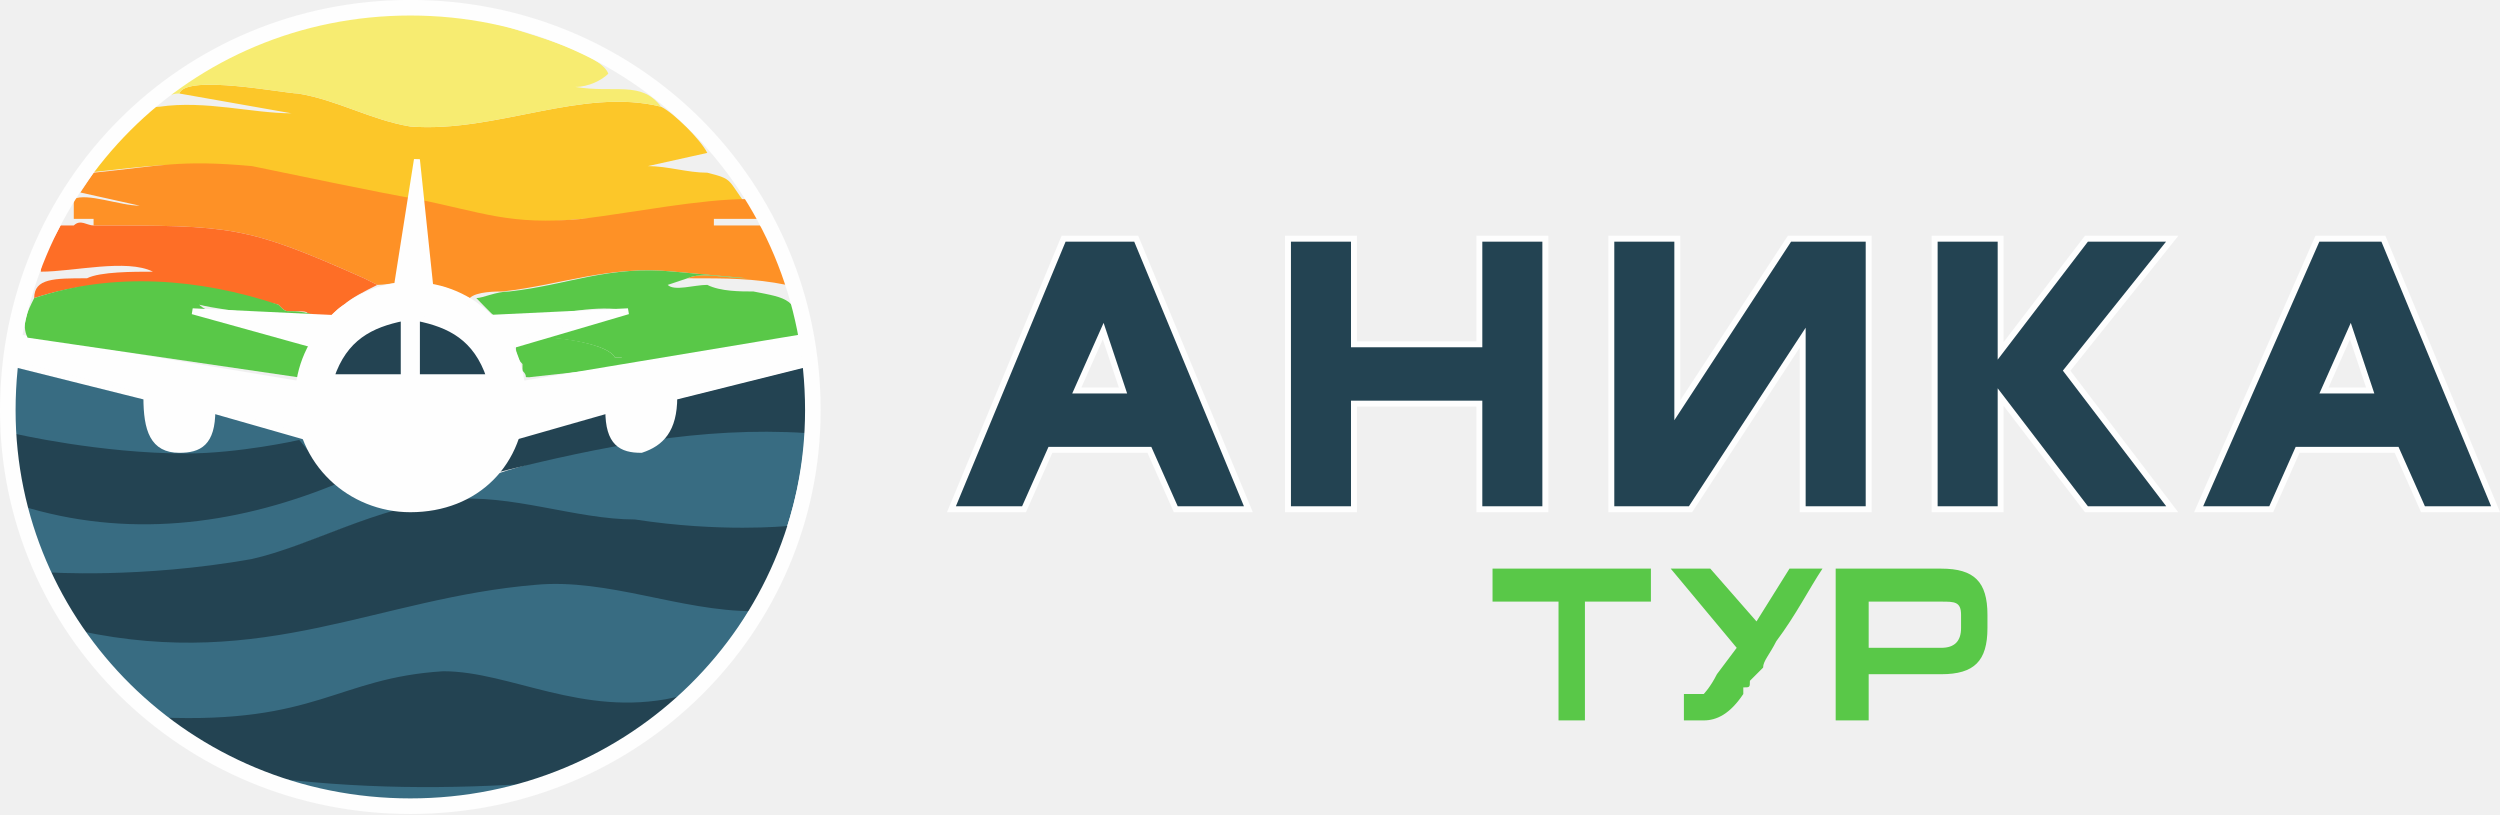
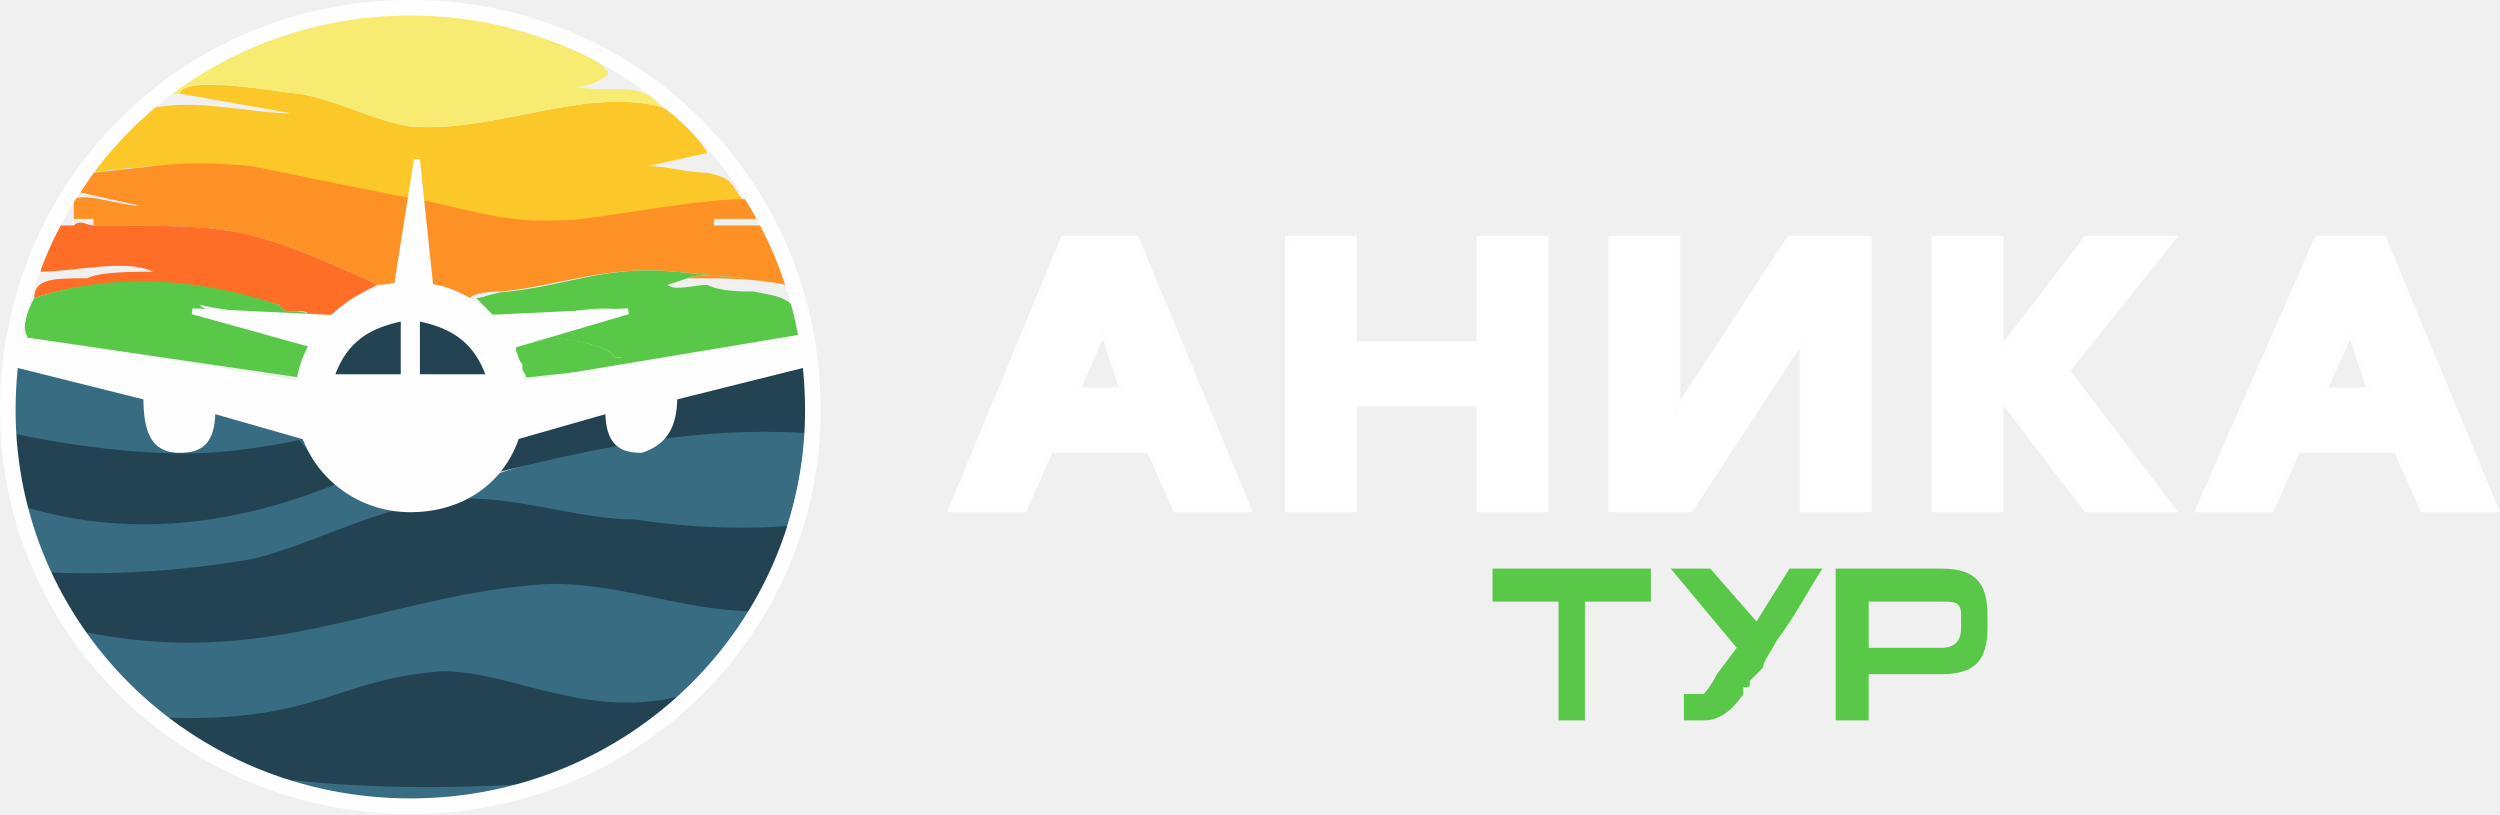
<svg xmlns="http://www.w3.org/2000/svg" id="svg2" viewBox="0 0 240 78.126" height="78.148" width="240" clip-rule="evenodd" fill-rule="evenodd" image-rendering="optimizeQuality" shape-rendering="geometricPrecision" text-rendering="geometricPrecision">
  <defs id="defs4">
-     <style id="style6">.str0,.str1{stroke:#fefefe;stroke-width:.9}.str1{stroke:#234352}.str2{stroke:#fefefe;stroke-width:2.362}.fil11{fill:none}.fil10{fill:#2b2a29}.fil4{fill:#fefefe}.fil3{fill:#234352}.fil2{fill:#386c82}.fil9{fill:#59c848}.fil6{fill:#f7ec71}.fil5{fill:#fcc729}.fil8{fill:#fe6e26}.fil7{fill:#fe9126}.fil0,.fil1{fill:#234352;fill-rule:nonzero}.fil0{fill:#59c848}</style>
+     <style id="style6">.str0,.str1{stroke:#fefefe;stroke-width:.9}.str1{stroke:#234352}.str2{stroke:#fefefe;stroke-width:2.362}.fil11{fill:none}.fil10{fill:#2b2a29}.fil4{fill:#fefefe}.fil3{fill:#234352}.fil2{fill:#386c82}.fil9{fill:#59c848}.fil6{fill:#f7ec71}.fil5{fill:#fcc729}.fil8{fill:#fe6e26}.fil7{fill:#fe9126}.fil0,.fil1{fill:#fff;fill-rule:nonzero}.fil0{fill:#59c848}</style>
  </defs>
  <g transform="matrix(.63349 0 0 .63349 -85.406 -58.817)" id="g3611">
    <g id="Слой_x0020_1">
      <g id="_452714112">
        <path class="fil0" d="M385 184h-10v18h-4v-18h-10v-5h24v5zm5 14h3s1-1 2-3l3-4-10-12h6l7 8 5-8h5c-2 3-4 7-7 11-1 2-2 3-2 4l-2 2c0 1 0 1-1 1v1c-2 3-4 4-6 4h-3v-4zm46-12v2c0 5-2 7-7 7h-11v7h-5v-23h16c5 0 7 2 7 7zm-4 0c0-2-1-2-3-2h-11v7h11c2 0 3-1 3-3v-2z" id="path11" fill="#59c848" fill-rule="nonzero" />
-         <path class="fil1 str0" d="M324 170l-17-41h-11l-17 41h11l4-9h15l4 9h11zm-19-18h-7l4-9 3 9zm64 18v-41h-10v16h-19v-16h-10v41h10v-16h19v16h10zm49 0v-41h-12l-17 26v-26h-10v41h12l17-26v26h10zm46 0l-16-21 16-20h-13l-13 17v-17h-10v41h10v-17l13 17h13zm49 0l-17-41h-10l-18 41h11l4-9h15l4 9h11zm-19-18h-7l4-9 3 9z" id="path13" fill="#234352" fill-rule="nonzero" stroke="#fefefe" stroke-width=".9" />
+         <path class="fil1 str0" d="M324 170l-17-41h-11l-17 41h11l4-9h15l4 9h11zm-19-18h-7l4-9 3 9zm64 18v-41h-10v16h-19v-16h-10v41h10v-16h19v16h10zm49 0v-41h-12l-17 26v-26h-10v41h12l17-26v26h10zm46 0l-16-21 16-20h-13l-13 17v-17h-10v41h10v-17l13 17h13zm49 0l-17-41h-10l-18 41h11l4-9h15l4 9h11zm-19-18h-7l4-9 3 9z" id="path13" fill="#234352" fill-rule="nonzero" />
        <g id="g15">
          <path class="fil2" d="M256 142c1 4 1 8 1 12 0 24-14 45-34 55 5-3 10-6 14-10-14 3-25-4-36-4-15 1-19 8-41 7-5-4-10-9-13-14 27 5 45-5 68-7 12-1 22 4 34 4l5-12c-1 0-11 1-24 0-9-1-18-4-28-4-11 1-21 7-30 9-15 3-27 3-30 2-1-3-3-7-4-11 16 5 31 3 46-3l-4-6s-10 2-18 2c-11 0-23-2-26-3 0 0 1-10 1-11 16-1 52 7 52 7l22-1 45-12zm-40 69c-6 3-12 4-19 4-8 0-16-2-23-5 15 2 29 2 42 1zm-43-1c-4-2-8-4-12-7l12 7zm82-52c-15-1-31 2-46 7l2-6 44-11v10z" id="path17" fill="#386c82" />
          <path class="fil3 str1" d="M137 159s13 3 26 3c8 0 17-2 17-2l5 6c-15 6-31 8-47 3 0-3-1-6-1-10z" id="path19" fill="#234352" stroke="#234352" stroke-width=".9" />
          <path class="fil3 str1" d="M254 173s-10 1-23-1c-9 0-19-4-28-3-11 1-21 7-30 9-17 3-31 2-31 2l5 8c28 6 45-5 69-7 11-1 22 4 33 4l5-12z" id="path21" fill="#234352" stroke="#234352" stroke-width=".9" />
          <path class="fil3 str1" d="M237 199c-14 3-25-4-35-4-16 1-19 8-43 7l15 8c15 2 29 2 43 1 9-3 15-7 20-12z" id="path23" fill="#234352" stroke="#234352" stroke-width=".9" />
          <path class="fil4 str0" d="M138 144l42 7 1 8-14-4c0 5-2 6-5 6-4 0-5-3-5-8l-20-5 1-4z" id="path25" fill="#fefefe" stroke="#fefefe" stroke-width=".9" />
          <path class="fil5" d="M162 107l17 3c-6 0-13-2-20-1-3 0-4 3-6 5-2 1-4 4-5 5 10-1 13-2 25 0 35 4 17 10 50 7 8 0 17-3 25-2-3-4-2-4-6-5-3 0-6-1-9-1l9-2c-1-2-5-6-7-7-12-3-25 4-38 3-6-1-11-4-17-5-2 0-17-3-18 0z" id="path27" fill="#fcc729" />
          <path class="fil6" d="M162 107c1-3 16 0 18 0 6 1 11 4 17 5 13 1 26-6 38-3-3-4-7-2-13-3 2 0 4-1 5-2-1-3-12-6-15-7-18-5-35-1-51 9 0 2-1 1 1 1z" id="path29" fill="#f7ec71" />
          <path class="fil7" d="M199 136c4 0 4 1 7 2 1-1 4-1 5-1 9-1 16-4 26-3l11 1c-3 0-7-1-9 0 6 0 10 0 15 1 0-3-2-7-4-9h-7v-1h7l-2-3c-7 0-17 2-25 3-11 1-15-1-25-3-6-1-20-4-25-5-11-1-14 0-24 1l-2 3 9 2c-3 0-8-2-10-1v3h3v1c21 0 23 0 41 8l2 1c2 0 5-1 7 0z" id="path31" fill="#fe9126" />
          <path class="fil8" d="M149 127c-1 0-2-1-3 0h-2c-1 2-3 5-3 7 5 0 13-2 17 0-3 0-8 0-10 1-5 0-8 0-8 3 12-4 25-2 37 1 1 1 1 1 2 1 3 0 2 0 3 1 3 1 3-1 5-2 1-1 3-2 5-3l-2-1c-18-8-20-8-41-8z" id="path33" fill="#fe6e26" />
          <path class="fil9" d="M140 138c-1 2-2 4-1 6l41 6 2-5c-4-1-15-4-17-6 4 1 14 2 19 2-1 0-2-1-5-1-1 0-1 0-2-1-12-4-25-5-37-1z" id="path35" fill="#59c848" />
          <path class="fil9" d="M233 148c0-2-3-2-4-1h-1c-1-2-8-3-10-3s-4 0-5 1c0 1 0 2 1 3v1c1 1 0 1 1 1l18-2z" id="path37" fill="#59c848" />
          <path class="fil3 str1" d="M257 158c-16-1-31 2-47 6l3-5 44-12v11z" id="path39" fill="#234352" stroke="#234352" stroke-width=".9" />
          <path class="fil10" d="M192 142l3 1c1 3-1 3 0 7h-4c-2 0-3-1-4-1l-1-1c-1 1 0-1-1 1v1h11v-9c-3 0-3 1-4 1z" id="path41" fill="#2b2a29" />
          <path class="fil10" d="M192 142l3 1c1 3-1 3 0 7h-4c-2 0-3-1-4-1l-1-1c-1 1 0-1-1 1v1h11v-9c-3 0-3 1-4 1z" id="path43" fill="#2b2a29" />
          <path class="fil4 str0" d="M197 136c10 0 17 8 17 17 0 10-7 17-17 17-9 0-17-7-17-17 0-9 8-17 17-17z" id="path45" fill="#fefefe" stroke="#fefefe" stroke-width=".9" />
          <path class="fil3 str0" d="M198 141c5 1 9 3 11 9h-11v-9z" id="path47" fill="#234352" stroke="#fefefe" stroke-width=".9" />
          <path class="fil3 str0" d="M196 141c-5 1-9 3-11 9h11v-9z" id="path49" fill="#234352" stroke="#fefefe" stroke-width=".9" />
          <path class="fil4 str0" id="polygon51" fill="#fefefe" stroke="#fefefe" stroke-width=".9" d="M200 136l-2-19-3 19z" />
          <path class="fil9" d="M207 138c4 4 3 4 10 3 3-1 10-2 13-1-2 0-7 2-10 3l-3 1c3 0 10 1 11 3h1c1 0 4 0 4 1l23-4c0-6-2-6-7-7-2 0-5 0-7-1-2 0-5 1-6 0l3-1c2-1 6 0 9 0l-11-1c-10-1-16 2-25 3-2 0-4 1-5 1z" id="path53" fill="#59c848" />
          <path class="fil4 str0" d="M256 144l-42 7-1 8 14-4c0 5 2 6 5 6 3-1 5-3 5-8l20-5-1-4z" id="path55" fill="#fefefe" stroke="#fefefe" stroke-width=".9" />
          <path class="fil4 str0" id="polygon57" fill="#fefefe" stroke="#fefefe" stroke-width=".9" d="M213 145l-4-4 21-1z" />
          <path class="fil4 str0" id="polygon59" fill="#fefefe" stroke="#fefefe" stroke-width=".9" d="M182 145l3-4-21-1z" />
        </g>
        <path class="fil11 str2" d="M197 94c34 0 61 27 61 61 0 33-27 60-61 60s-61-27-61-60c0-34 27-61 61-61z" id="path61" fill="none" stroke="#fefefe" stroke-width="2.362" />
      </g>
    </g>
  </g>
</svg>
